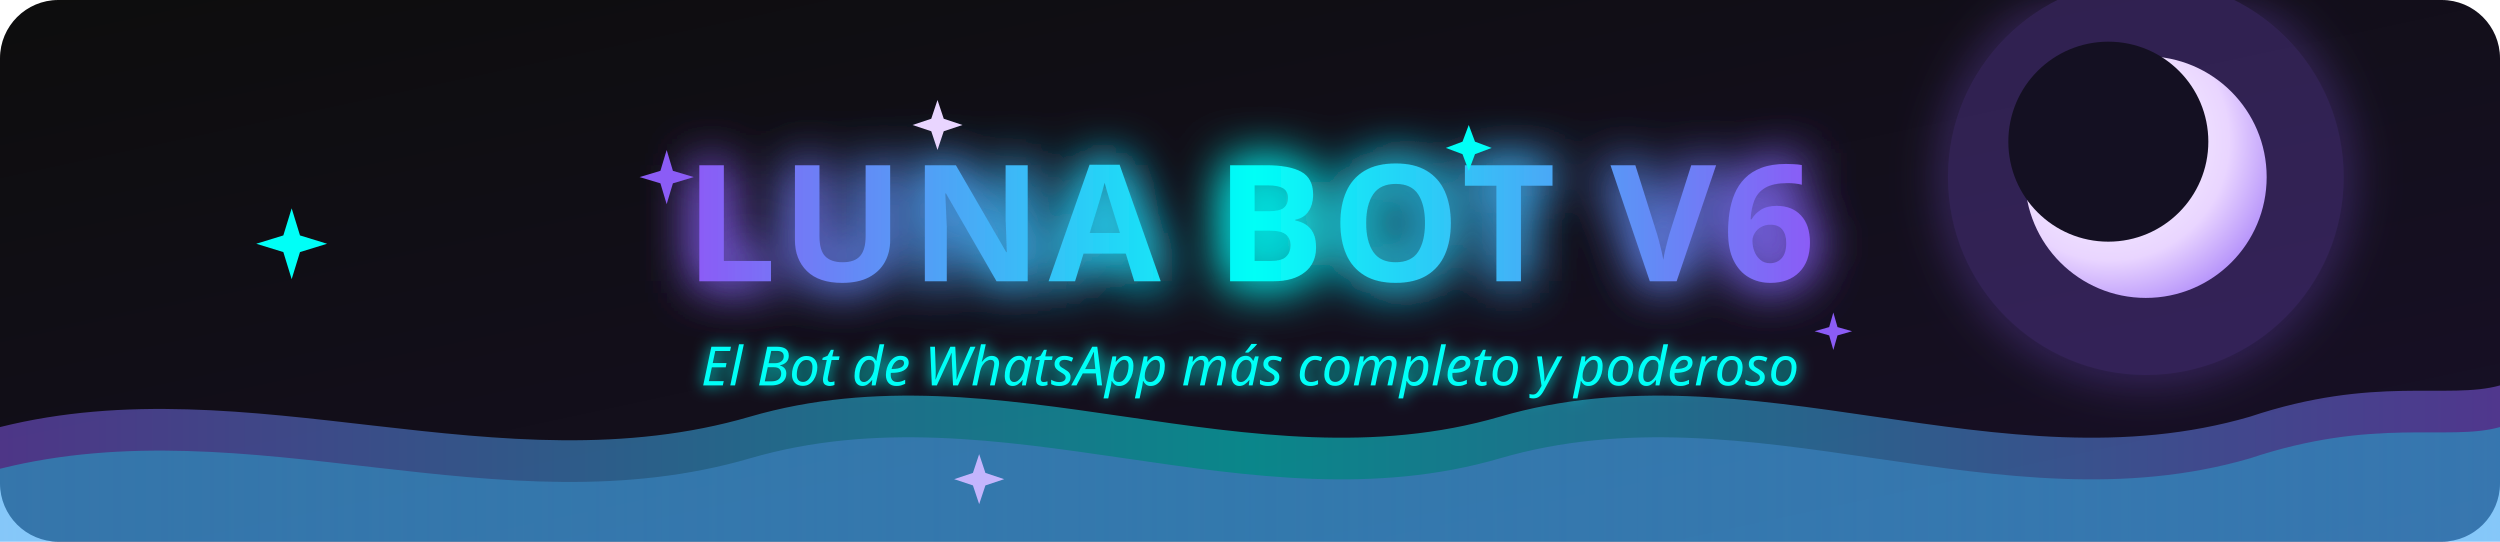
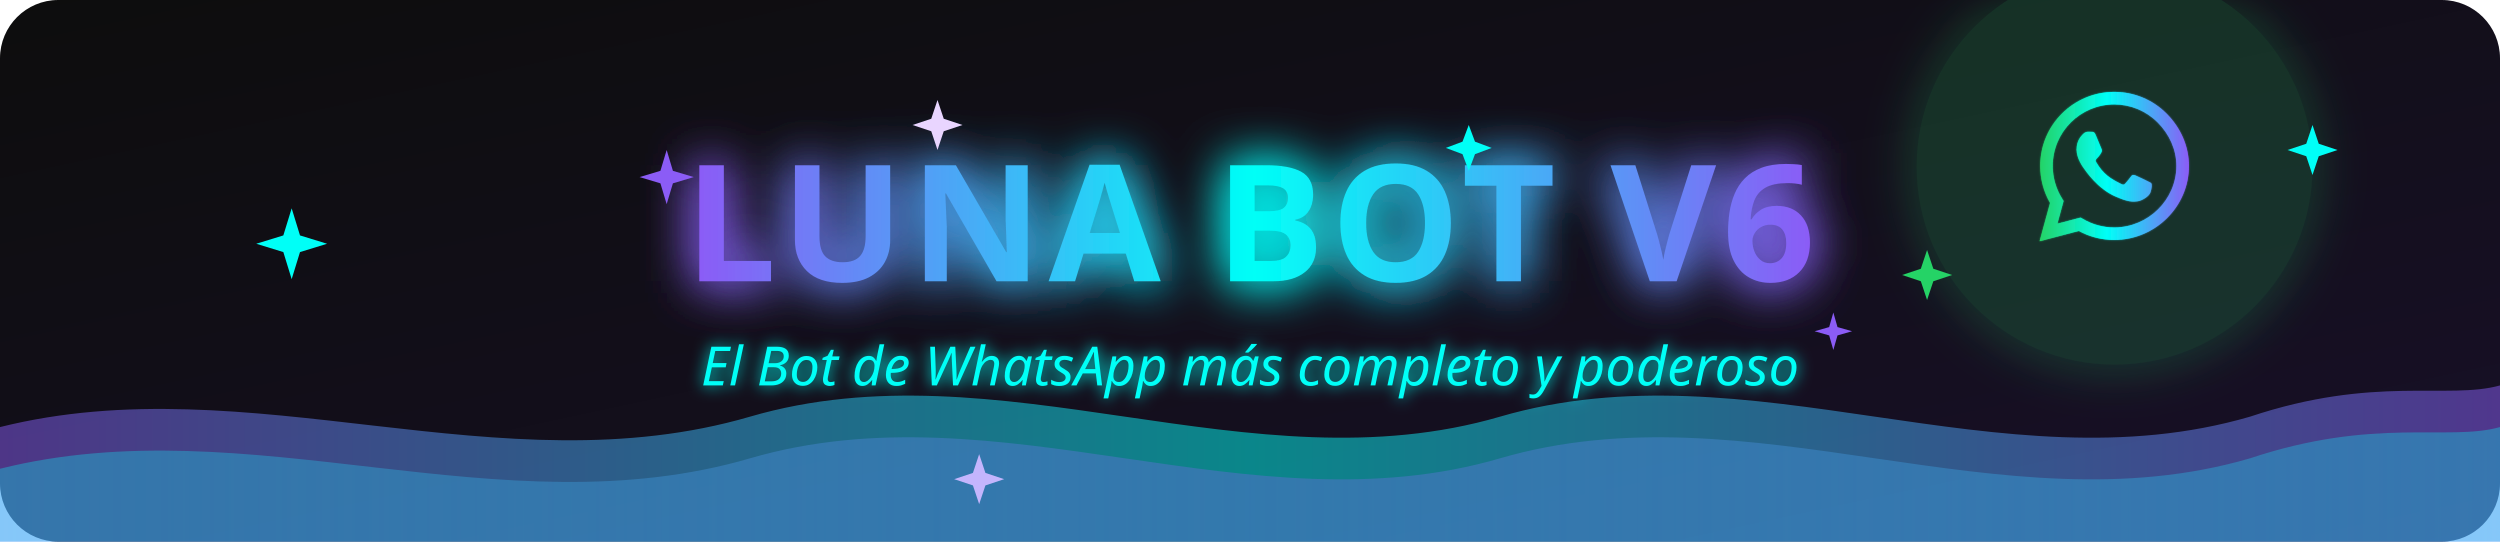
<svg xmlns="http://www.w3.org/2000/svg" width="1200" height="260" viewBox="0 0 1200 260">
  <defs>
    <linearGradient id="bgG" x1="0" y1="0" x2="1" y2="1">
      <stop offset="0" stop-color="#0d0d0d" />
      <stop offset="1" stop-color="#181028" />
    </linearGradient>
    <linearGradient id="txtG" x1="0" y1="0" x2="1" y2="0">
      <stop offset="0" stop-color="#8B5CF6" />
      <stop offset="0.5" stop-color="#00FFF7" />
      <stop offset="1" stop-color="#8B5CF6" />
      <animate attributeName="x1" values="-1;1" dur="4.5s" repeatCount="indefinite" />
      <animate attributeName="x2" values="0;2" dur="4.5s" repeatCount="indefinite" />
    </linearGradient>
    <linearGradient id="w1" x1="0" y1="0" x2="1" y2="0">
      <stop offset="0" stop-color="#8B5CF6" stop-opacity="0.5" />
      <stop offset="0.5" stop-color="#00FFF7" stop-opacity="0.5" />
      <stop offset="1" stop-color="#8B5CF6" stop-opacity="0.5" />
    </linearGradient>
    <linearGradient id="w2" x1="0" y1="0" x2="1" y2="0">
      <stop offset="0" stop-color="#00FFF7" stop-opacity="0.32" />
      <stop offset="0.5" stop-color="#8B5CF6" stop-opacity="0.32" />
      <stop offset="1" stop-color="#00FFF7" stop-opacity="0.32" />
    </linearGradient>
-     <radialGradient id="moonG" cx="0.35" cy="0.35" r="0.9">
-       <stop offset="0" stop-color="#FFFFFF" />
-       <stop offset="0.55" stop-color="#E9D5FF" />
+     <linearGradient id="twaG" x1="0" y1="0" x2="1" y2="0">
+       <stop offset="0" stop-color="#25D366" />
+       <stop offset="0.45" stop-color="#00FFF7" />
      <stop offset="1" stop-color="#8B5CF6" />
-     </radialGradient>
+       <animate attributeName="x1" values="-1;1" dur="3.6s" repeatCount="indefinite" />
+       <animate attributeName="x2" values="0;2" dur="3.6s" repeatCount="indefinite" />
+     </linearGradient>
    <filter id="glowBig" x="-60%" y="-60%" width="220%" height="220%">
      <feGaussianBlur stdDeviation="12" result="b" />
      <feMerge>
        <feMergeNode in="b" />
        <feMergeNode in="b" />
        <feMergeNode in="SourceGraphic" />
      </feMerge>
    </filter>
    <filter id="glowSoft" x="-40%" y="-60%" width="180%" height="220%">
      <feGaussianBlur stdDeviation="3.5" result="b" />
      <feMerge>
        <feMergeNode in="b" />
        <feMergeNode in="SourceGraphic" />
      </feMerge>
    </filter>
  </defs>
  <rect width="1200" height="260" rx="28" fill="url(#bgG)" />
  <g>
    <path d="M0,205 C120,175 240,235 360,200 C480,165 600,235 720,200 C840,165 960,235 1080,200 C1140,180 1175,192 1200,185 L1200,260 L0,260 Z" fill="url(#w1)">
      <animateTransform attributeName="transform" type="translate" values="0,0;-25,0;0,0" dur="9s" repeatCount="indefinite" />
    </path>
    <path d="M0,225 C120,195 240,255 360,220 C480,185 600,255 720,220 C840,185 960,255 1080,220 C1140,200 1175,212 1200,205 L1200,260 L0,260 Z" fill="url(#w2)">
      <animateTransform attributeName="transform" type="translate" values="-25,0;0,0;-25,0" dur="11s" repeatCount="indefinite" />
    </path>
  </g>
  <g>
-     <circle cx="1030" cy="85" r="95" fill="#8B5CF6" opacity="0.25" filter="url(#glowBig)" />
-     <circle cx="1030" cy="85" r="58" fill="url(#moonG)" />
-     <circle cx="1012" cy="68" r="48" fill="#141022" />
+     <circle cx="1015" cy="80" r="95" fill="#25D366" opacity="0.18" filter="url(#glowBig)" />
+     <path d="M380.9 97.1C339 55.1 283.2 32 223.9 32c-122.4 0-222 99.6-222 222 0 39.1 10.2 77.3 29.6 111L0 480l117.7-30.9c32.4 17.7 68.9 27 106.1 27h.1c122.3 0 224.1-99.6 224.1-222 0-59.3-25.2-115-67.1-157zm-157 341.6c-33.2 0-65.7-8.9-94-25.7l-6.7-4-69.8 18.3L72 359.2l-4.4-7c-18.5-29.4-28.2-63.3-28.2-98.2 0-101.7 82.8-184.5 184.6-184.5 49.3 0 95.6 19.2 130.4 54.1 34.8 34.9 56.2 81.2 56.1 130.5 0 101.8-84.9 184.6-186.6 184.6zm101.2-138.2c-5.5-2.8-32.8-16.2-37.9-18-5.1-1.9-8.8-2.8-12.5 2.8-3.7 5.6-14.3 18-17.6 21.8-3.2 3.7-6.5 4.2-12 1.4-32.6-16.3-54-29.1-75.5-66-5.7-9.8 5.7-9.1 16.3-30.3 1.8-3.7.9-6.9-.5-9.7-1.4-2.8-12.5-30.1-17.1-41.2-4.5-10.8-9.1-9.3-12.5-9.5-3.2-.2-6.9-.2-10.6-.2-3.7 0-9.7 1.4-14.8 6.9-5.1 5.6-19.4 19-19.4 46.3 0 27.3 19.9 53.7 22.6 57.4 2.8 3.7 39.1 59.7 94.8 83.8 35.2 15.2 49 16.5 66.6 13.9 10.7-1.6 32.8-13.4 37.4-26.4 4.6-13 4.6-24.1 3.2-26.4-1.3-2.5-5-3.9-10.5-6.6z" fill="url(#twaG)" filter="url(#glowSoft)" transform="translate(979,39) scale(0.16)" />
+     <path d="M925,120 L928,129 L937,132 L928,135 L925,144 L922,135 L913,132 L922,129 Z" fill="#25D366">
+       <animate attributeName="opacity" values="0;1;0" dur="2.3s" begin="0.5s" repeatCount="indefinite" />
+     </path>
+     <path d="M1110,60 L1113,69 L1122,72 L1113,75 L1110,84 L1107,75 L1098,72 L1107,69 Z" fill="#00FFF7">
+       <animate attributeName="opacity" values="0;1;0" dur="2.7s" begin="1.3s" repeatCount="indefinite" />
+     </path>
  </g>
  <text x="600" y="135" text-anchor="middle" font-family="Orbitron, 'Trebuchet MS', Verdana, sans-serif" font-size="78" font-weight="900" letter-spacing="3" fill="url(#txtG)" filter="url(#glowBig)">LUNA BOT V6</text>
  <text x="600" y="185" text-anchor="middle" font-family="'Segoe UI', Verdana, sans-serif" font-size="26" font-style="italic" fill="#00FFF7" filter="url(#glowSoft)">El Bot de WhatsApp más completo y poderoso</text>
  <g>
    <path d="M140,100 L144,113 L157,117 L144,121 L140,134 L136,121 L123,117 L136,113 Z" fill="#00FFF7">
      <animate attributeName="opacity" values="0;1;0" dur="2.2s" begin="0s" repeatCount="indefinite" />
    </path>
    <path d="M320,72 L323,82 L333,85 L323,88 L320,98 L317,88 L307,85 L317,82 Z" fill="#8B5CF6">
      <animate attributeName="opacity" values="0;1;0" dur="2.6s" begin="0.9s" repeatCount="indefinite" />
    </path>
    <path d="M470,218 L473,227 L482,230 L473,233 L470,242 L467,233 L458,230 L467,227 Z" fill="#C4B5FD">
      <animate attributeName="opacity" values="0;1;0" dur="2s" begin="0.4s" repeatCount="indefinite" />
    </path>
    <path d="M705,60 L708,68 L716,71 L708,74 L705,82 L702,74 L694,71 L702,68 Z" fill="#00FFF7">
      <animate attributeName="opacity" values="0;0.9;0" dur="3s" begin="1.4s" repeatCount="indefinite" />
    </path>
    <path d="M880,150 L882,157 L889,159 L882,161 L880,168 L878,161 L871,159 L878,157 Z" fill="#8B5CF6">
      <animate attributeName="opacity" values="0;1;0" dur="2.4s" begin="1.8s" repeatCount="indefinite" />
    </path>
    <path d="M450,48 L453,57 L462,60 L453,63 L450,72 L447,63 L438,60 L447,57 Z" fill="#E9D5FF">
      <animate attributeName="opacity" values="0;1;0" dur="2.8s" begin="2.2s" repeatCount="indefinite" />
    </path>
  </g>
</svg>
